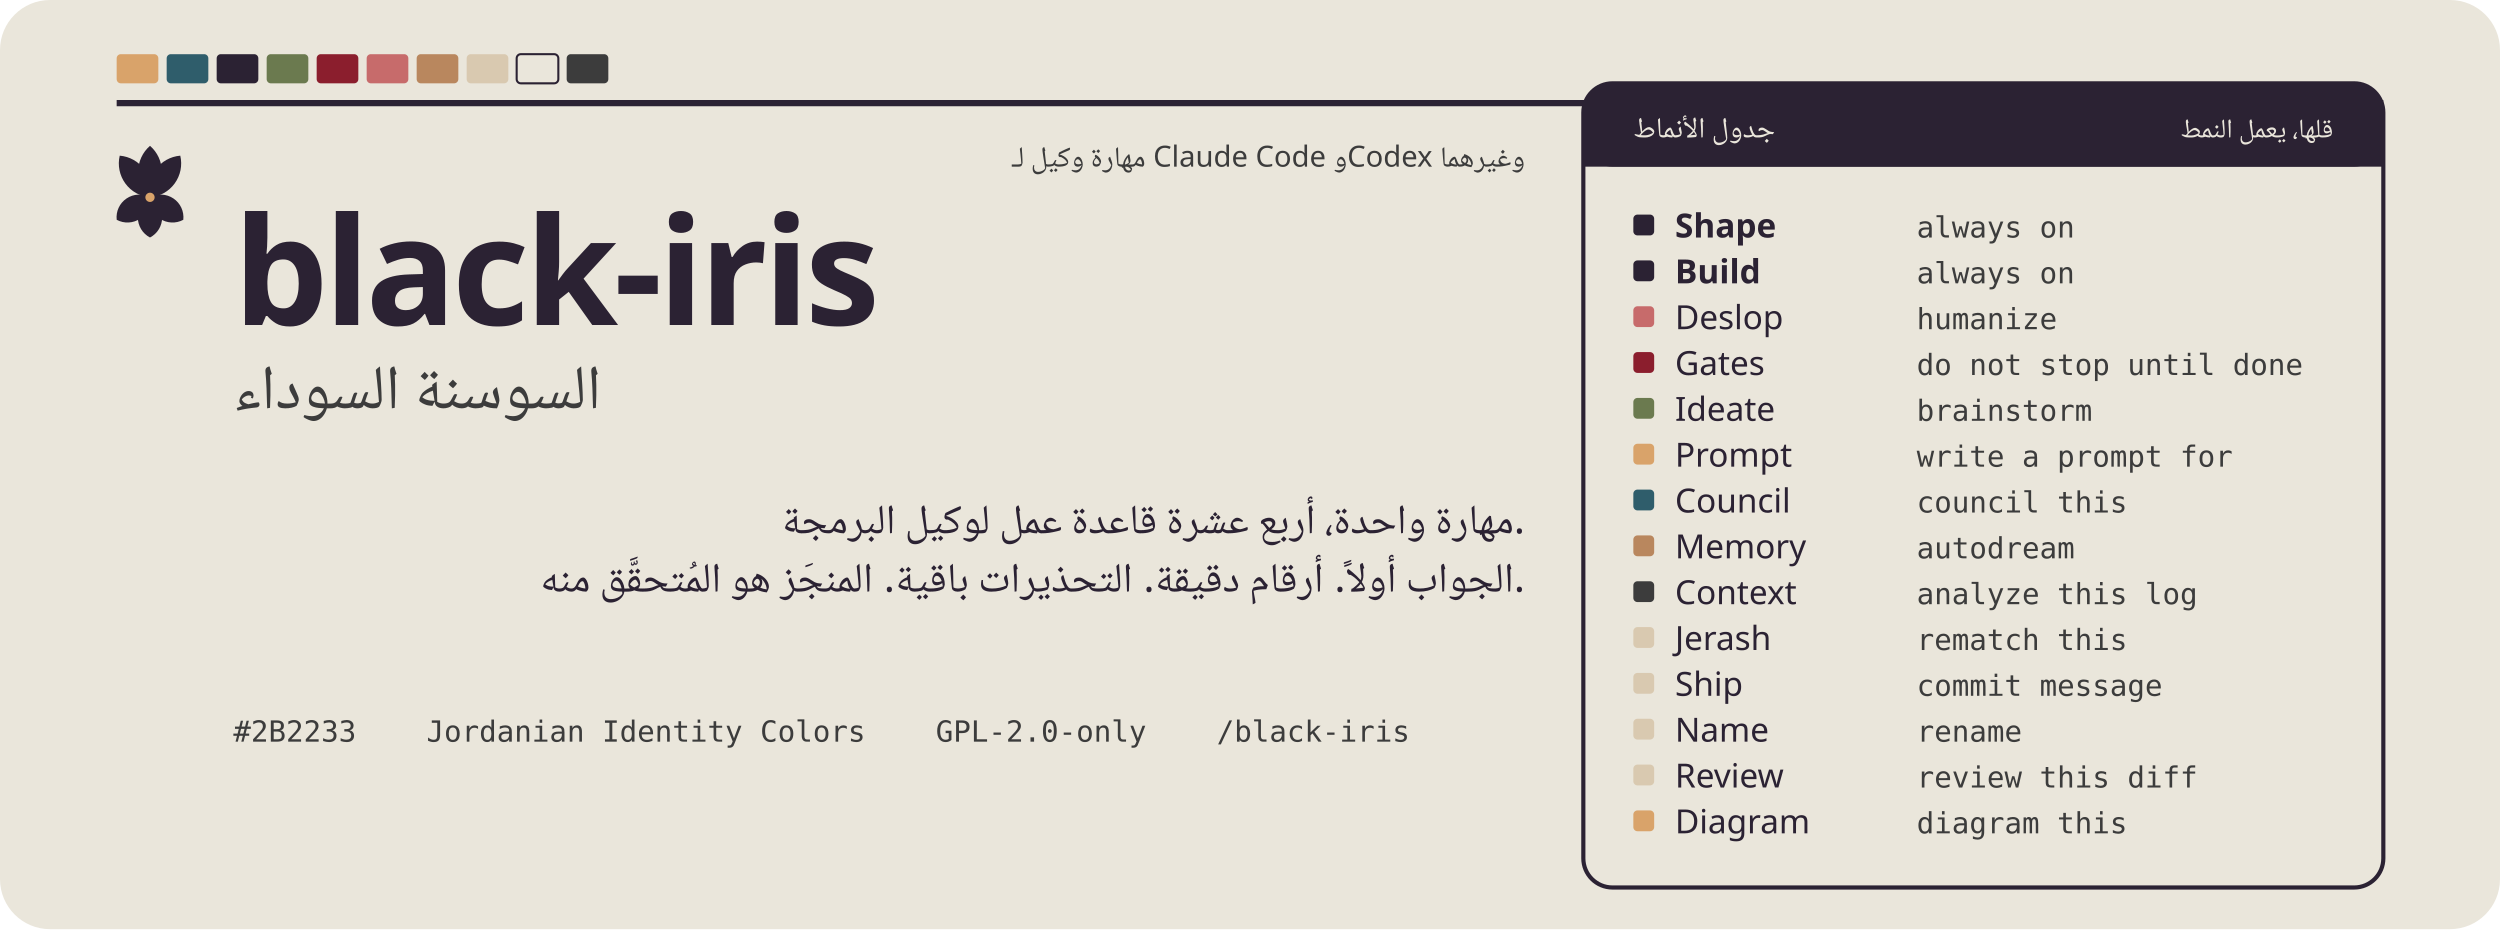
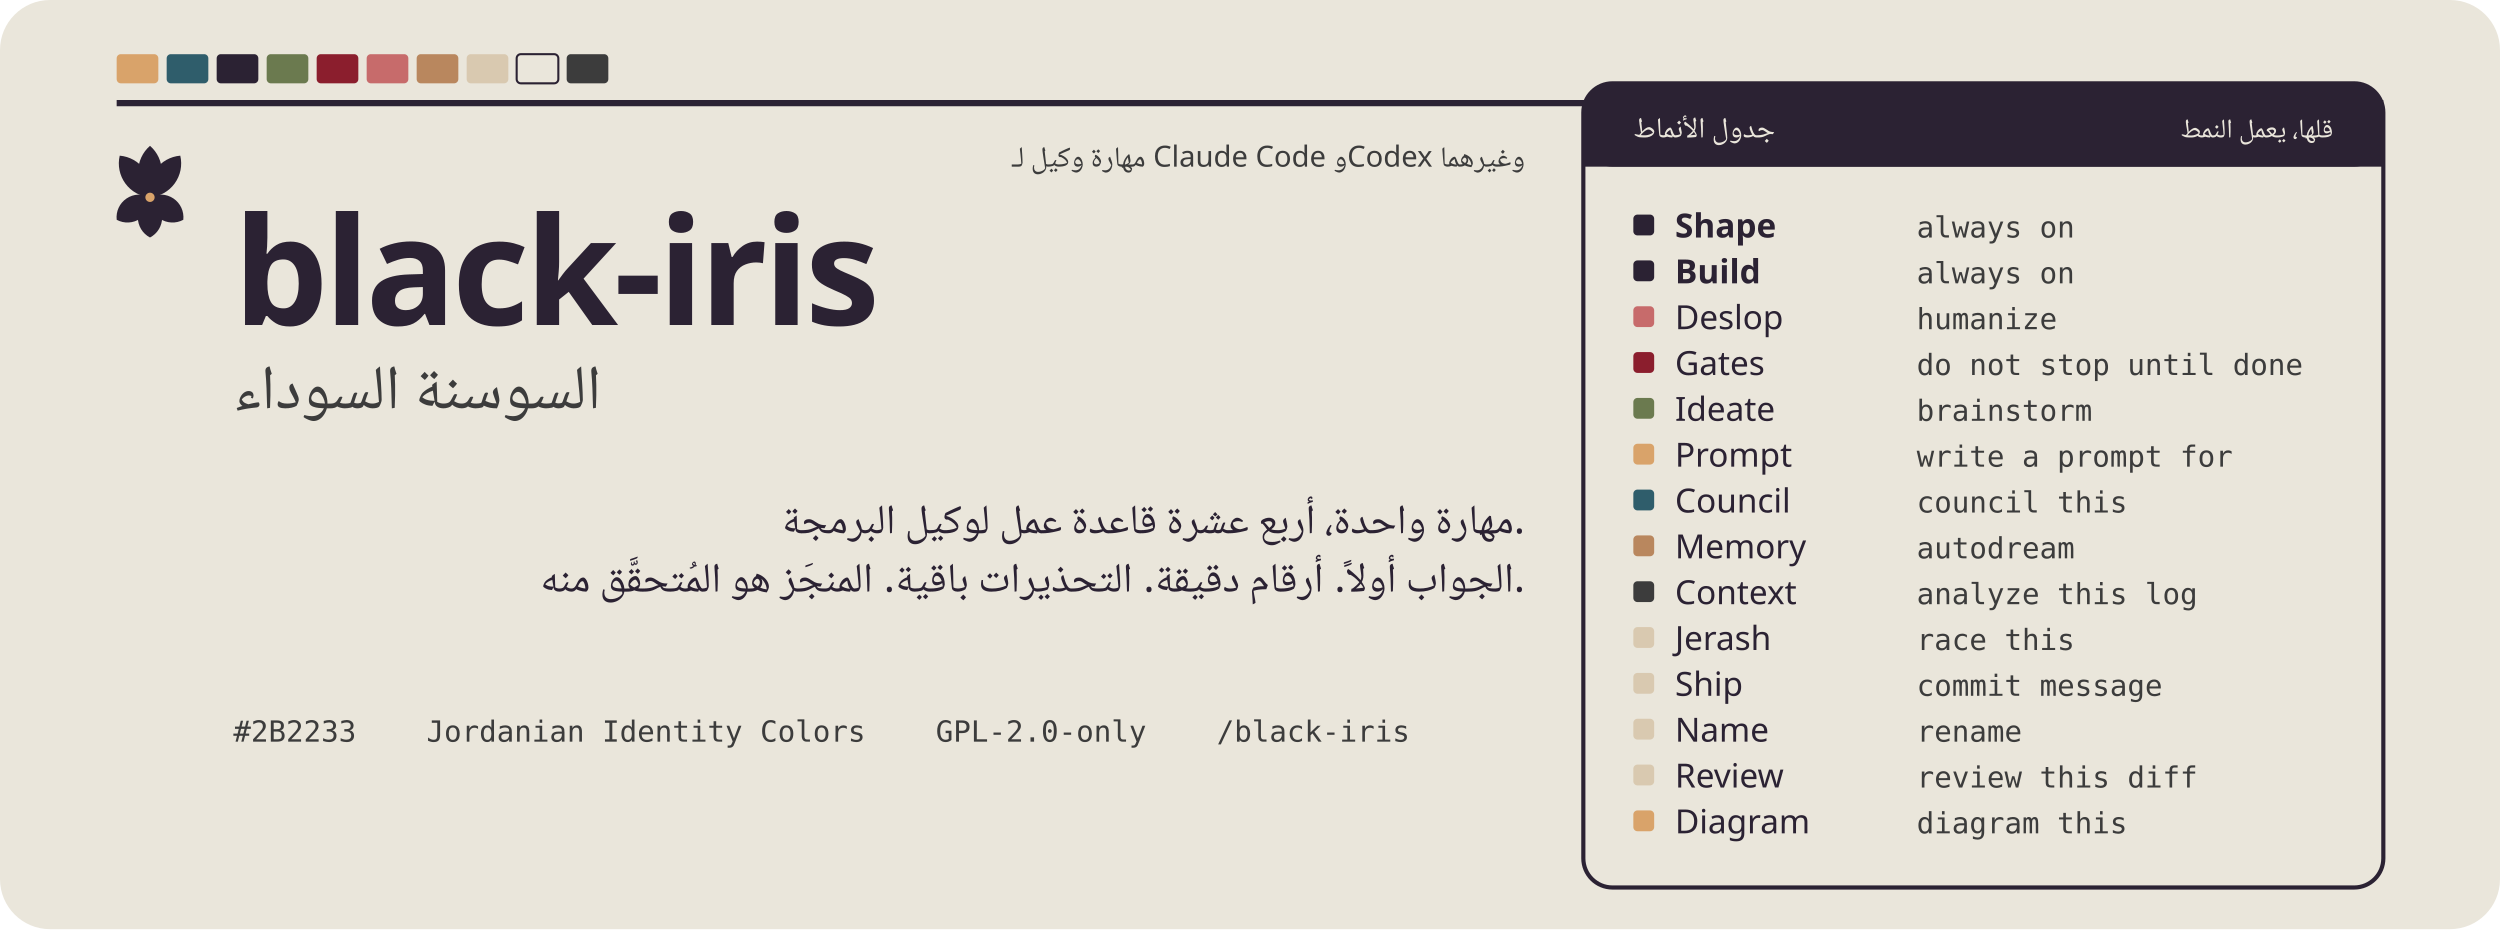
<svg xmlns="http://www.w3.org/2000/svg" width="1200" height="446" viewBox="0 0 1200 446" role="img" aria-labelledby="title desc">
  <rect width="1200" height="446" rx="24" fill="#EAE6DB" />
  <rect x="56" y="48" width="1088" height="3" fill="#2B2233" />
  <g id="identity-strip" transform="translate(56 26)">
    <rect x="0" y="0" width="20" height="14" rx="2" fill="#D9A36A" />
    <rect x="24" y="0" width="20" height="14" rx="2" fill="#2F5D6B" />
    <rect x="48" y="0" width="20" height="14" rx="2" fill="#2B2233" />
    <rect x="72" y="0" width="20" height="14" rx="2" fill="#6B7A4F" />
    <rect x="96" y="0" width="20" height="14" rx="2" fill="#8B1E2D" />
    <rect x="120" y="0" width="20" height="14" rx="2" fill="#C76B6B" />
    <rect x="144" y="0" width="20" height="14" rx="2" fill="#B9875E" />
    <rect x="168" y="0" width="20" height="14" rx="2" fill="#D9C9B0" />
    <rect x="192" y="0" width="20" height="14" rx="2" fill="#EAE6DB" stroke="#2B2233" stroke-width="1" />
    <rect x="216" y="0" width="20" height="14" rx="2" fill="#3C3C3C" />
  </g>
  <g transform="translate(72 92) scale(0.2472) translate(-128.0 -129.0)">
    <path fill="#2B2233" d="M128 140 A66 66 0 0 1 69.22 59.1 A66 66 0 0 1 128 140 Z" />
    <path fill="#2B2233" d="M128 140 A66 66 0 0 1 128.0 40.0 A66 66 0 0 1 128 140 Z" />
    <path fill="#2B2233" d="M128 140 A66 66 0 0 1 186.78 59.1 A66 66 0 0 1 128 140 Z" />
    <path fill="#2B2233" d="M128 140 A44 44 0 0 1 192.66 183.62 A44 44 0 0 1 128 140 Z" />
    <path fill="#2B2233" d="M128 140 A44 44 0 0 1 128.0 218.0 A44 44 0 0 1 128 140 Z" />
    <path fill="#2B2233" d="M128 140 A44 44 0 0 1 63.34 183.62 A44 44 0 0 1 128 140 Z" />
    <circle cx="128" cy="140" r="9" fill="#D9A36A" />
  </g>
  <g id="title-block" transform="translate(112 64)">
    <text x="620" text-anchor="end" y="16" font-family="-apple-system, BlinkMacSystemFont, 'Segoe UI', 'Noto Sans', 'Noto Naskh Arabic', sans-serif" font-size="14" fill="#3C3C3C">مهارة وكيل لـ Claude Code وCodex وغيرهما</text>
    <text x="0" y="92" font-family="-apple-system, BlinkMacSystemFont, 'Segoe UI', 'Noto Sans', 'Noto Naskh Arabic', sans-serif" font-size="72" font-weight="800" letter-spacing="-2" fill="#2B2233">black-iris</text>
    <text x="0" y="132" font-family="-apple-system, BlinkMacSystemFont, 'Segoe UI', 'Noto Sans', 'Noto Naskh Arabic', sans-serif" font-size="30" fill="#3C3C3C">السوسنة السوداء</text>
    <text x="620" text-anchor="end" y="192" font-family="-apple-system, BlinkMacSystemFont, 'Segoe UI', 'Noto Sans', 'Noto Naskh Arabic', sans-serif" font-size="20" fill="#2B2233">مهارة واحدة، أربع عشرة قاعدة عمل لوكيل البرمجة.</text>
    <text x="620" text-anchor="end" y="220" font-family="-apple-system, BlinkMacSystemFont, 'Segoe UI', 'Noto Sans', 'Noto Naskh Arabic', sans-serif" font-size="20" fill="#2B2233">الجواب أولاً. أرقام دقيقة. التحذيرات باقية. المنجَز هو المُتحقَّق منه.</text>
    <text x="0" y="292" xml:space="preserve" font-family="ui-monospace, SFMono-Regular, Menlo, monospace" font-size="14" fill="#3C3C3C">#2B2233    Jordanian Identity Colors    GPL-2.0-only    /black-iris</text>
  </g>
  <g id="project-proof" transform="translate(760 40)">
    <rect x="0" y="0" width="384" height="386" rx="14" fill="#EAE6DB" stroke="#2B2233" stroke-width="2" />
    <rect x="0" y="0" width="384" height="40" rx="14" fill="#2B2233" />
    <rect x="0" y="26" width="384" height="14" fill="#2B2233" />
    <text x="24" y="26" font-family="-apple-system, BlinkMacSystemFont, 'Segoe UI', 'Noto Sans', 'Noto Naskh Arabic', sans-serif" font-size="14" fill="#EAE6DB">جدول الأنماط</text>
    <text x="360" y="26" text-anchor="end" font-family="-apple-system, BlinkMacSystemFont, 'Segoe UI', 'Noto Sans', 'Noto Naskh Arabic', sans-serif" font-size="13" fill="#EAE6DB">قلها، يعمل النمط</text>
    <rect x="24" y="63" width="10" height="10" rx="2" fill="#2B2233" />
    <text x="44" y="74" font-family="-apple-system, BlinkMacSystemFont, 'Segoe UI', 'Noto Sans', 'Noto Naskh Arabic', sans-serif" font-size="16" font-weight="700" fill="#2B2233">Shape</text>
    <text x="160" y="74" font-family="ui-monospace, SFMono-Regular, Menlo, monospace" font-size="14" fill="#3C3C3C">always on</text>
    <rect x="24" y="85" width="10" height="10" rx="2" fill="#2B2233" />
    <text x="44" y="96" font-family="-apple-system, BlinkMacSystemFont, 'Segoe UI', 'Noto Sans', 'Noto Naskh Arabic', sans-serif" font-size="16" font-weight="700" fill="#2B2233">Build</text>
    <text x="160" y="96" font-family="ui-monospace, SFMono-Regular, Menlo, monospace" font-size="14" fill="#3C3C3C">always on</text>
    <rect x="24" y="107" width="10" height="10" rx="2" fill="#C76B6B" />
    <text x="44" y="118" font-family="-apple-system, BlinkMacSystemFont, 'Segoe UI', 'Noto Sans', 'Noto Naskh Arabic', sans-serif" font-size="16" font-weight="500" fill="#2B2233">Deslop</text>
    <text x="160" y="118" font-family="ui-monospace, SFMono-Regular, Menlo, monospace" font-size="14" fill="#3C3C3C">humanize</text>
    <rect x="24" y="129" width="10" height="10" rx="2" fill="#8B1E2D" />
    <text x="44" y="140" font-family="-apple-system, BlinkMacSystemFont, 'Segoe UI', 'Noto Sans', 'Noto Naskh Arabic', sans-serif" font-size="16" font-weight="500" fill="#2B2233">Gates</text>
    <text x="160" y="140" font-family="ui-monospace, SFMono-Regular, Menlo, monospace" font-size="14" fill="#3C3C3C">do not stop until done</text>
    <rect x="24" y="151" width="10" height="10" rx="2" fill="#6B7A4F" />
    <text x="44" y="162" font-family="-apple-system, BlinkMacSystemFont, 'Segoe UI', 'Noto Sans', 'Noto Naskh Arabic', sans-serif" font-size="16" font-weight="500" fill="#2B2233">Ideate</text>
    <text x="160" y="162" font-family="ui-monospace, SFMono-Regular, Menlo, monospace" font-size="14" fill="#3C3C3C">brainstorm</text>
    <rect x="24" y="173" width="10" height="10" rx="2" fill="#D9A36A" />
    <text x="44" y="184" font-family="-apple-system, BlinkMacSystemFont, 'Segoe UI', 'Noto Sans', 'Noto Naskh Arabic', sans-serif" font-size="16" font-weight="500" fill="#2B2233">Prompt</text>
    <text x="160" y="184" font-family="ui-monospace, SFMono-Regular, Menlo, monospace" font-size="14" fill="#3C3C3C">write a prompt for</text>
    <rect x="24" y="195" width="10" height="10" rx="2" fill="#2F5D6B" />
    <text x="44" y="206" font-family="-apple-system, BlinkMacSystemFont, 'Segoe UI', 'Noto Sans', 'Noto Naskh Arabic', sans-serif" font-size="16" font-weight="500" fill="#2B2233">Council</text>
    <text x="160" y="206" font-family="ui-monospace, SFMono-Regular, Menlo, monospace" font-size="14" fill="#3C3C3C">council this</text>
    <rect x="24" y="217" width="10" height="10" rx="2" fill="#B9875E" />
    <text x="44" y="228" font-family="-apple-system, BlinkMacSystemFont, 'Segoe UI', 'Noto Sans', 'Noto Naskh Arabic', sans-serif" font-size="16" font-weight="500" fill="#2B2233">Memory</text>
    <text x="160" y="228" font-family="ui-monospace, SFMono-Regular, Menlo, monospace" font-size="14" fill="#3C3C3C">autodream</text>
    <rect x="24" y="239" width="10" height="10" rx="2" fill="#3C3C3C" />
    <text x="44" y="250" font-family="-apple-system, BlinkMacSystemFont, 'Segoe UI', 'Noto Sans', 'Noto Naskh Arabic', sans-serif" font-size="16" font-weight="500" fill="#2B2233">Context</text>
    <text x="160" y="250" font-family="ui-monospace, SFMono-Regular, Menlo, monospace" font-size="14" fill="#3C3C3C">analyze this log</text>
    <rect x="24" y="261" width="10" height="10" rx="2" fill="#D9C9B0" />
    <text x="44" y="272" font-family="-apple-system, BlinkMacSystemFont, 'Segoe UI', 'Noto Sans', 'Noto Naskh Arabic', sans-serif" font-size="16" font-weight="500" fill="#2B2233">Jerash</text>
-     <text x="160" y="272" font-family="ui-monospace, SFMono-Regular, Menlo, monospace" font-size="14" fill="#3C3C3C">rematch this</text>
+     <text x="160" y="272" font-family="ui-monospace, SFMono-Regular, Menlo, monospace" font-size="14" fill="#3C3C3C">race this</text>
    <rect x="24" y="283" width="10" height="10" rx="2" fill="#D9C9B0" />
    <text x="44" y="294" font-family="-apple-system, BlinkMacSystemFont, 'Segoe UI', 'Noto Sans', 'Noto Naskh Arabic', sans-serif" font-size="16" font-weight="500" fill="#2B2233">Ship</text>
    <text x="160" y="294" font-family="ui-monospace, SFMono-Regular, Menlo, monospace" font-size="14" fill="#3C3C3C">commit message</text>
    <rect x="24" y="305" width="10" height="10" rx="2" fill="#D9C9B0" />
    <text x="44" y="316" font-family="-apple-system, BlinkMacSystemFont, 'Segoe UI', 'Noto Sans', 'Noto Naskh Arabic', sans-serif" font-size="16" font-weight="500" fill="#2B2233">Name</text>
    <text x="160" y="316" font-family="ui-monospace, SFMono-Regular, Menlo, monospace" font-size="14" fill="#3C3C3C">rename</text>
    <rect x="24" y="327" width="10" height="10" rx="2" fill="#D9C9B0" />
    <text x="44" y="338" font-family="-apple-system, BlinkMacSystemFont, 'Segoe UI', 'Noto Sans', 'Noto Naskh Arabic', sans-serif" font-size="16" font-weight="500" fill="#2B2233">Review</text>
    <text x="160" y="338" font-family="ui-monospace, SFMono-Regular, Menlo, monospace" font-size="14" fill="#3C3C3C">review this diff</text>
    <rect x="24" y="349" width="10" height="10" rx="2" fill="#D9A36A" />
    <text x="44" y="360" font-family="-apple-system, BlinkMacSystemFont, 'Segoe UI', 'Noto Sans', 'Noto Naskh Arabic', sans-serif" font-size="16" font-weight="500" fill="#2B2233">Diagram</text>
    <text x="160" y="360" font-family="ui-monospace, SFMono-Regular, Menlo, monospace" font-size="14" fill="#3C3C3C">diagram this</text>
  </g>
</svg>
